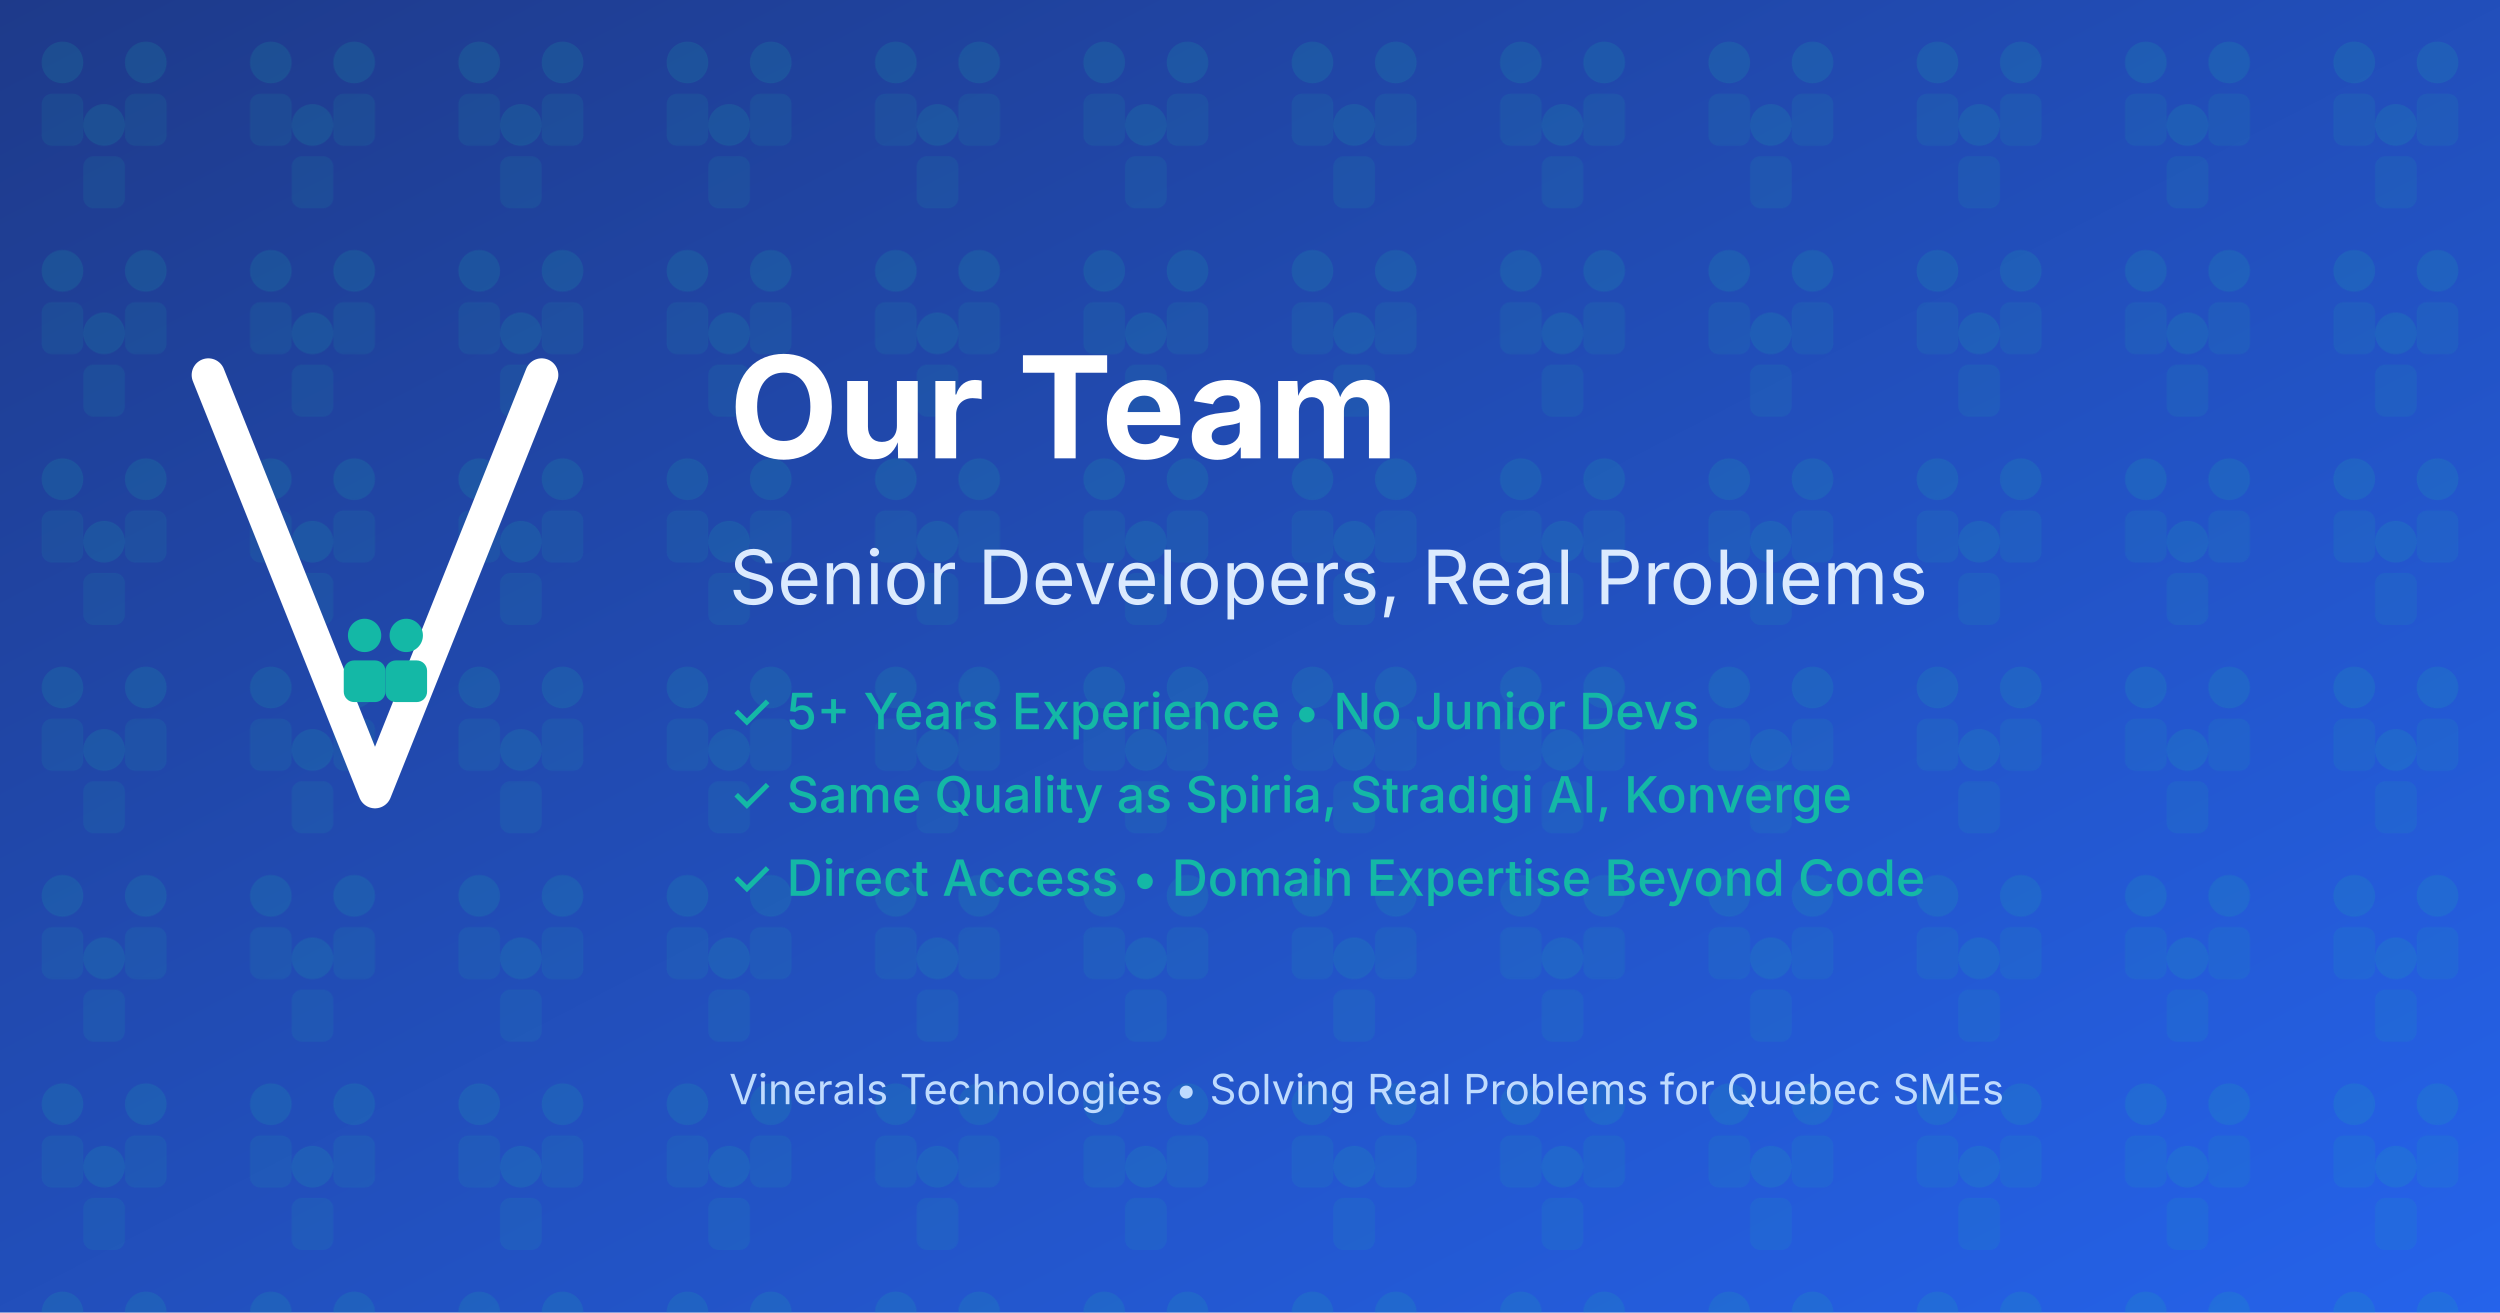
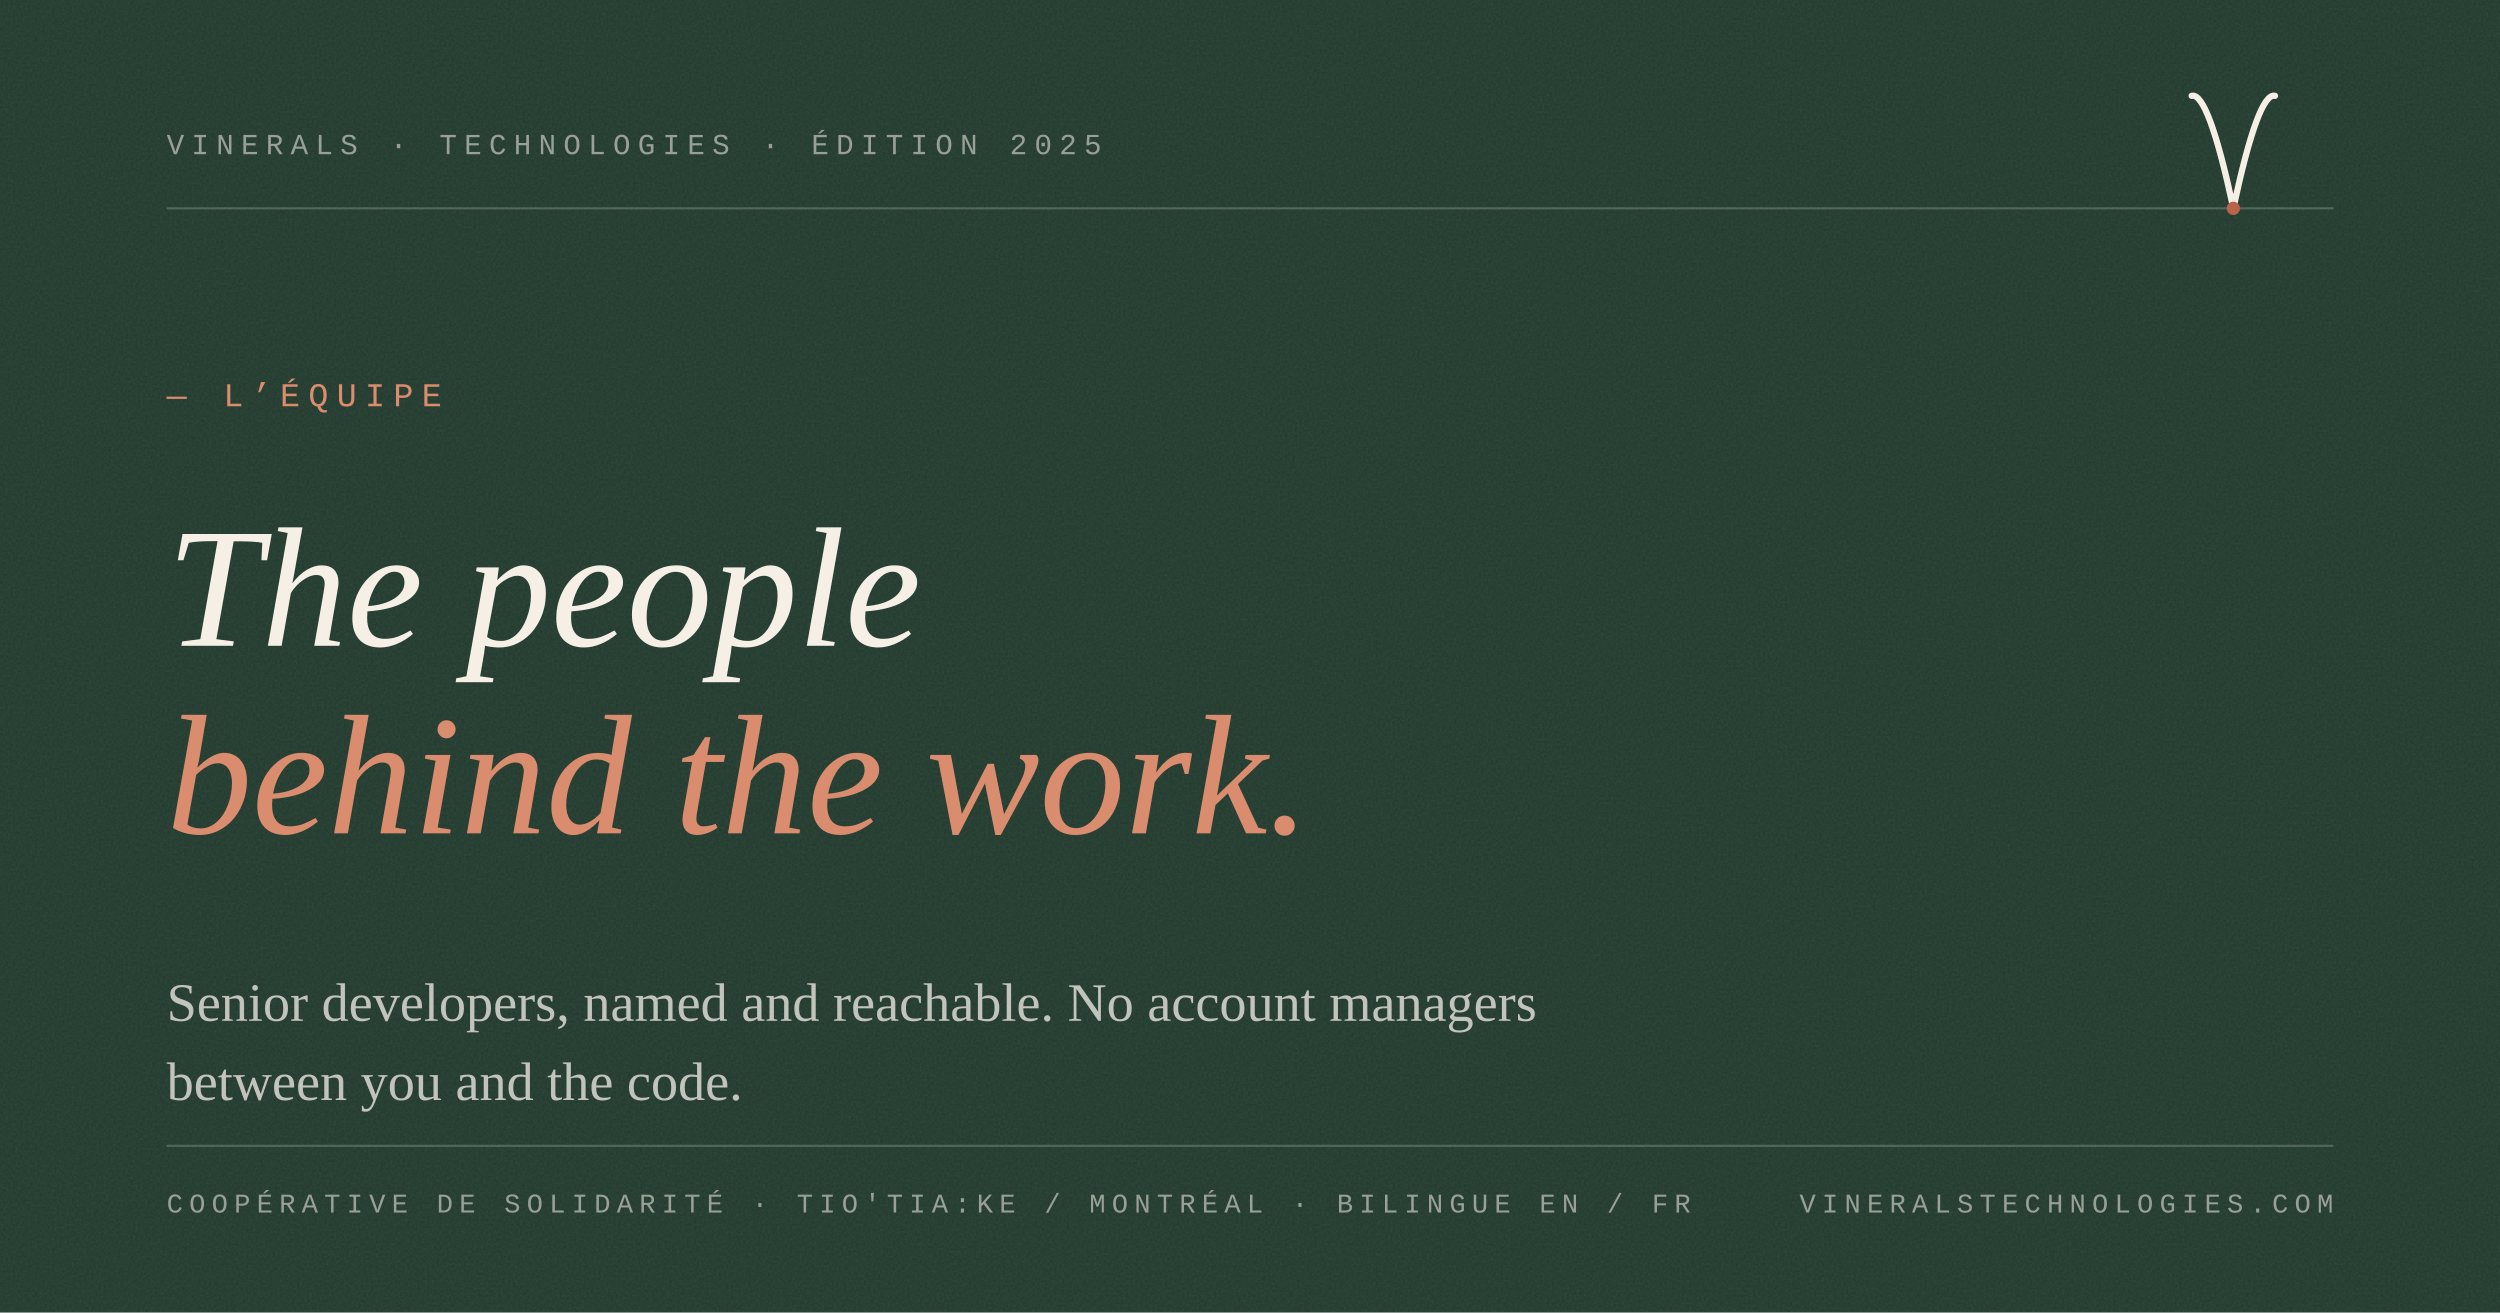
- <svg xmlns="http://www.w3.org/2000/svg" width="1200" height="630" viewBox="0 0 1200 630" fill="none">
+ <svg xmlns="http://www.w3.org/2000/svg" width="1200" height="630" viewBox="0 0 1200 630">
+   <rect width="1200" height="630" fill="#1F3A2E" />
  <defs>
-     <linearGradient id="gradient" x1="0%" y1="0%" x2="100%" y2="100%">
-       <stop offset="0%" style="stop-color:#1e3a8a;stop-opacity:1" />
-       <stop offset="100%" style="stop-color:#2563eb;stop-opacity:1" />
-     </linearGradient>
-     <pattern id="team" x="0" y="0" width="100" height="100" patternUnits="userSpaceOnUse">
-       <circle cx="30" cy="30" r="10" fill="#14b8a6" opacity="0.15" />
-       <circle cx="70" cy="30" r="10" fill="#14b8a6" opacity="0.15" />
-       <circle cx="50" cy="60" r="10" fill="#14b8a6" opacity="0.15" />
-       <rect x="20" y="45" width="20" height="25" rx="5" fill="#14b8a6" opacity="0.1" />
-       <rect x="60" y="45" width="20" height="25" rx="5" fill="#14b8a6" opacity="0.1" />
-       <rect x="40" y="75" width="20" height="25" rx="5" fill="#14b8a6" opacity="0.1" />
-     </pattern>
+     <filter id="grain" x="0" y="0" width="100%" height="100%">
+       <feTurbulence type="fractalNoise" baseFrequency="0.85" numOctaves="2" stitchTiles="stitch" />
+       <feColorMatrix values="0 0 0 0 0.247 0 0 0 0 0.219 0 0 0 0 0.161 0 0 0 0.35 0" />
+       <feComposite in2="SourceGraphic" operator="in" />
+     </filter>
  </defs>
-   <rect width="1200" height="630" fill="url(#gradient)" />
-   <rect width="1200" height="630" fill="url(#team)" />
-   <g transform="translate(100, 180)">
-     <path d="M0 0 L80 200 L160 0" stroke="#ffffff" stroke-width="16" stroke-linecap="round" stroke-linejoin="round" fill="none" />
-     <g transform="translate(55, 115)">
-       <circle cx="20" cy="10" r="8" fill="#14b8a6" />
-       <circle cx="40" cy="10" r="8" fill="#14b8a6" />
-       <rect x="10" y="22" width="20" height="20" rx="5" fill="#14b8a6" />
-       <rect x="30" y="22" width="20" height="20" rx="5" fill="#14b8a6" />
-     </g>
+   <rect width="1200" height="630" fill="#1F3A2E" filter="url(#grain)" opacity="0.5" />
+   <text x="80" y="74" font-family="&quot;DM Mono&quot;, &quot;Courier New&quot;, Courier, monospace" font-size="14" letter-spacing="3.5" fill="rgba(245, 239, 230, 0.55)">VINERALS · TECHNOLOGIES · ÉDITION 2025</text>
+   <line x1="80" y1="100" x2="1120" y2="100" stroke="rgba(245, 239, 230, 0.22)" stroke-width="1" />
+   <g transform="translate(1040, 30)">
+     <path d="M12 16 Q 20 14, 32 70 Q 44 14, 52 16" stroke="#F5EFE6" stroke-width="3" stroke-linecap="round" stroke-linejoin="round" fill="none" />
+     <circle cx="32" cy="70" r="3.2" fill="#B8634A" />
  </g>
-   <text x="350" y="220" font-family="system-ui, -apple-system, sans-serif" font-size="68" font-weight="700" fill="#ffffff">
-     Our Team
+   <text x="80" y="195" font-family="&quot;DM Mono&quot;, &quot;Courier New&quot;, Courier, monospace" font-size="16" letter-spacing="4" fill="#DA8C6E">— L’ÉQUIPE</text>
+   <text x="80" y="310" font-family="&quot;Cormorant Garamond&quot;, &quot;Cormorant&quot;, Georgia, &quot;Times New Roman&quot;, serif" font-style="italic" font-size="82" font-weight="500" fill="#F5EFE6">The people</text>
+   <text x="80" y="400" font-family="&quot;Cormorant Garamond&quot;, &quot;Cormorant&quot;, Georgia, &quot;Times New Roman&quot;, serif" font-style="italic" font-size="82" font-weight="500" fill="#DA8C6E">behind the work.</text>
+   <text x="80" y="490" font-family="&quot;Cormorant Garamond&quot;, &quot;Cormorant&quot;, Georgia, &quot;Times New Roman&quot;, serif" font-size="26" font-weight="400" fill="rgba(245, 239, 230, 0.75)">
+     <tspan x="80" dy="0">Senior developers, named and reachable. No account managers</tspan>
+     <tspan x="80" dy="38">between you and the code.</tspan>
  </text>
-   <text x="350" y="290" font-family="system-ui, -apple-system, sans-serif" font-size="36" font-weight="400" fill="#dbeafe">
-     Senior Developers, Real Problems
-   </text>
-   <g transform="translate(350, 350)">
-     <text x="0" y="0" font-family="system-ui, -apple-system, sans-serif" font-size="24" font-weight="500" fill="#14b8a6">
-       ✓ 5+ Years Experience • No Junior Devs
-     </text>
-     <text x="0" y="40" font-family="system-ui, -apple-system, sans-serif" font-size="24" font-weight="500" fill="#14b8a6">
-       ✓ Same Quality as Spiria, Stradigi AI, Konverge
-     </text>
-     <text x="0" y="80" font-family="system-ui, -apple-system, sans-serif" font-size="24" font-weight="500" fill="#14b8a6">
-       ✓ Direct Access • Domain Expertise Beyond Code
-     </text>
-   </g>
-   <text x="350" y="530" font-family="system-ui, -apple-system, sans-serif" font-size="20" font-weight="400" fill="#bfdbfe">
-     Vinerals Technologies • Solving Real Problems for Quebec SMEs
-   </text>
+   <line x1="80" y1="550" x2="1120" y2="550" stroke="rgba(245, 239, 230, 0.22)" stroke-width="1" />
+   <text x="80" y="582" font-family="&quot;DM Mono&quot;, &quot;Courier New&quot;, Courier, monospace" font-size="13" letter-spacing="3" fill="rgba(245, 239, 230, 0.55)">COOPÉRATIVE DE SOLIDARITÉ · TIO'TIA:KE / MONTRÉAL · BILINGUE EN / FR</text>
+   <text x="1120" y="582" text-anchor="end" font-family="&quot;DM Mono&quot;, &quot;Courier New&quot;, Courier, monospace" font-size="13" letter-spacing="3" fill="rgba(245, 239, 230, 0.55)">VINERALSTECHNOLOGIES.COM</text>
</svg>
